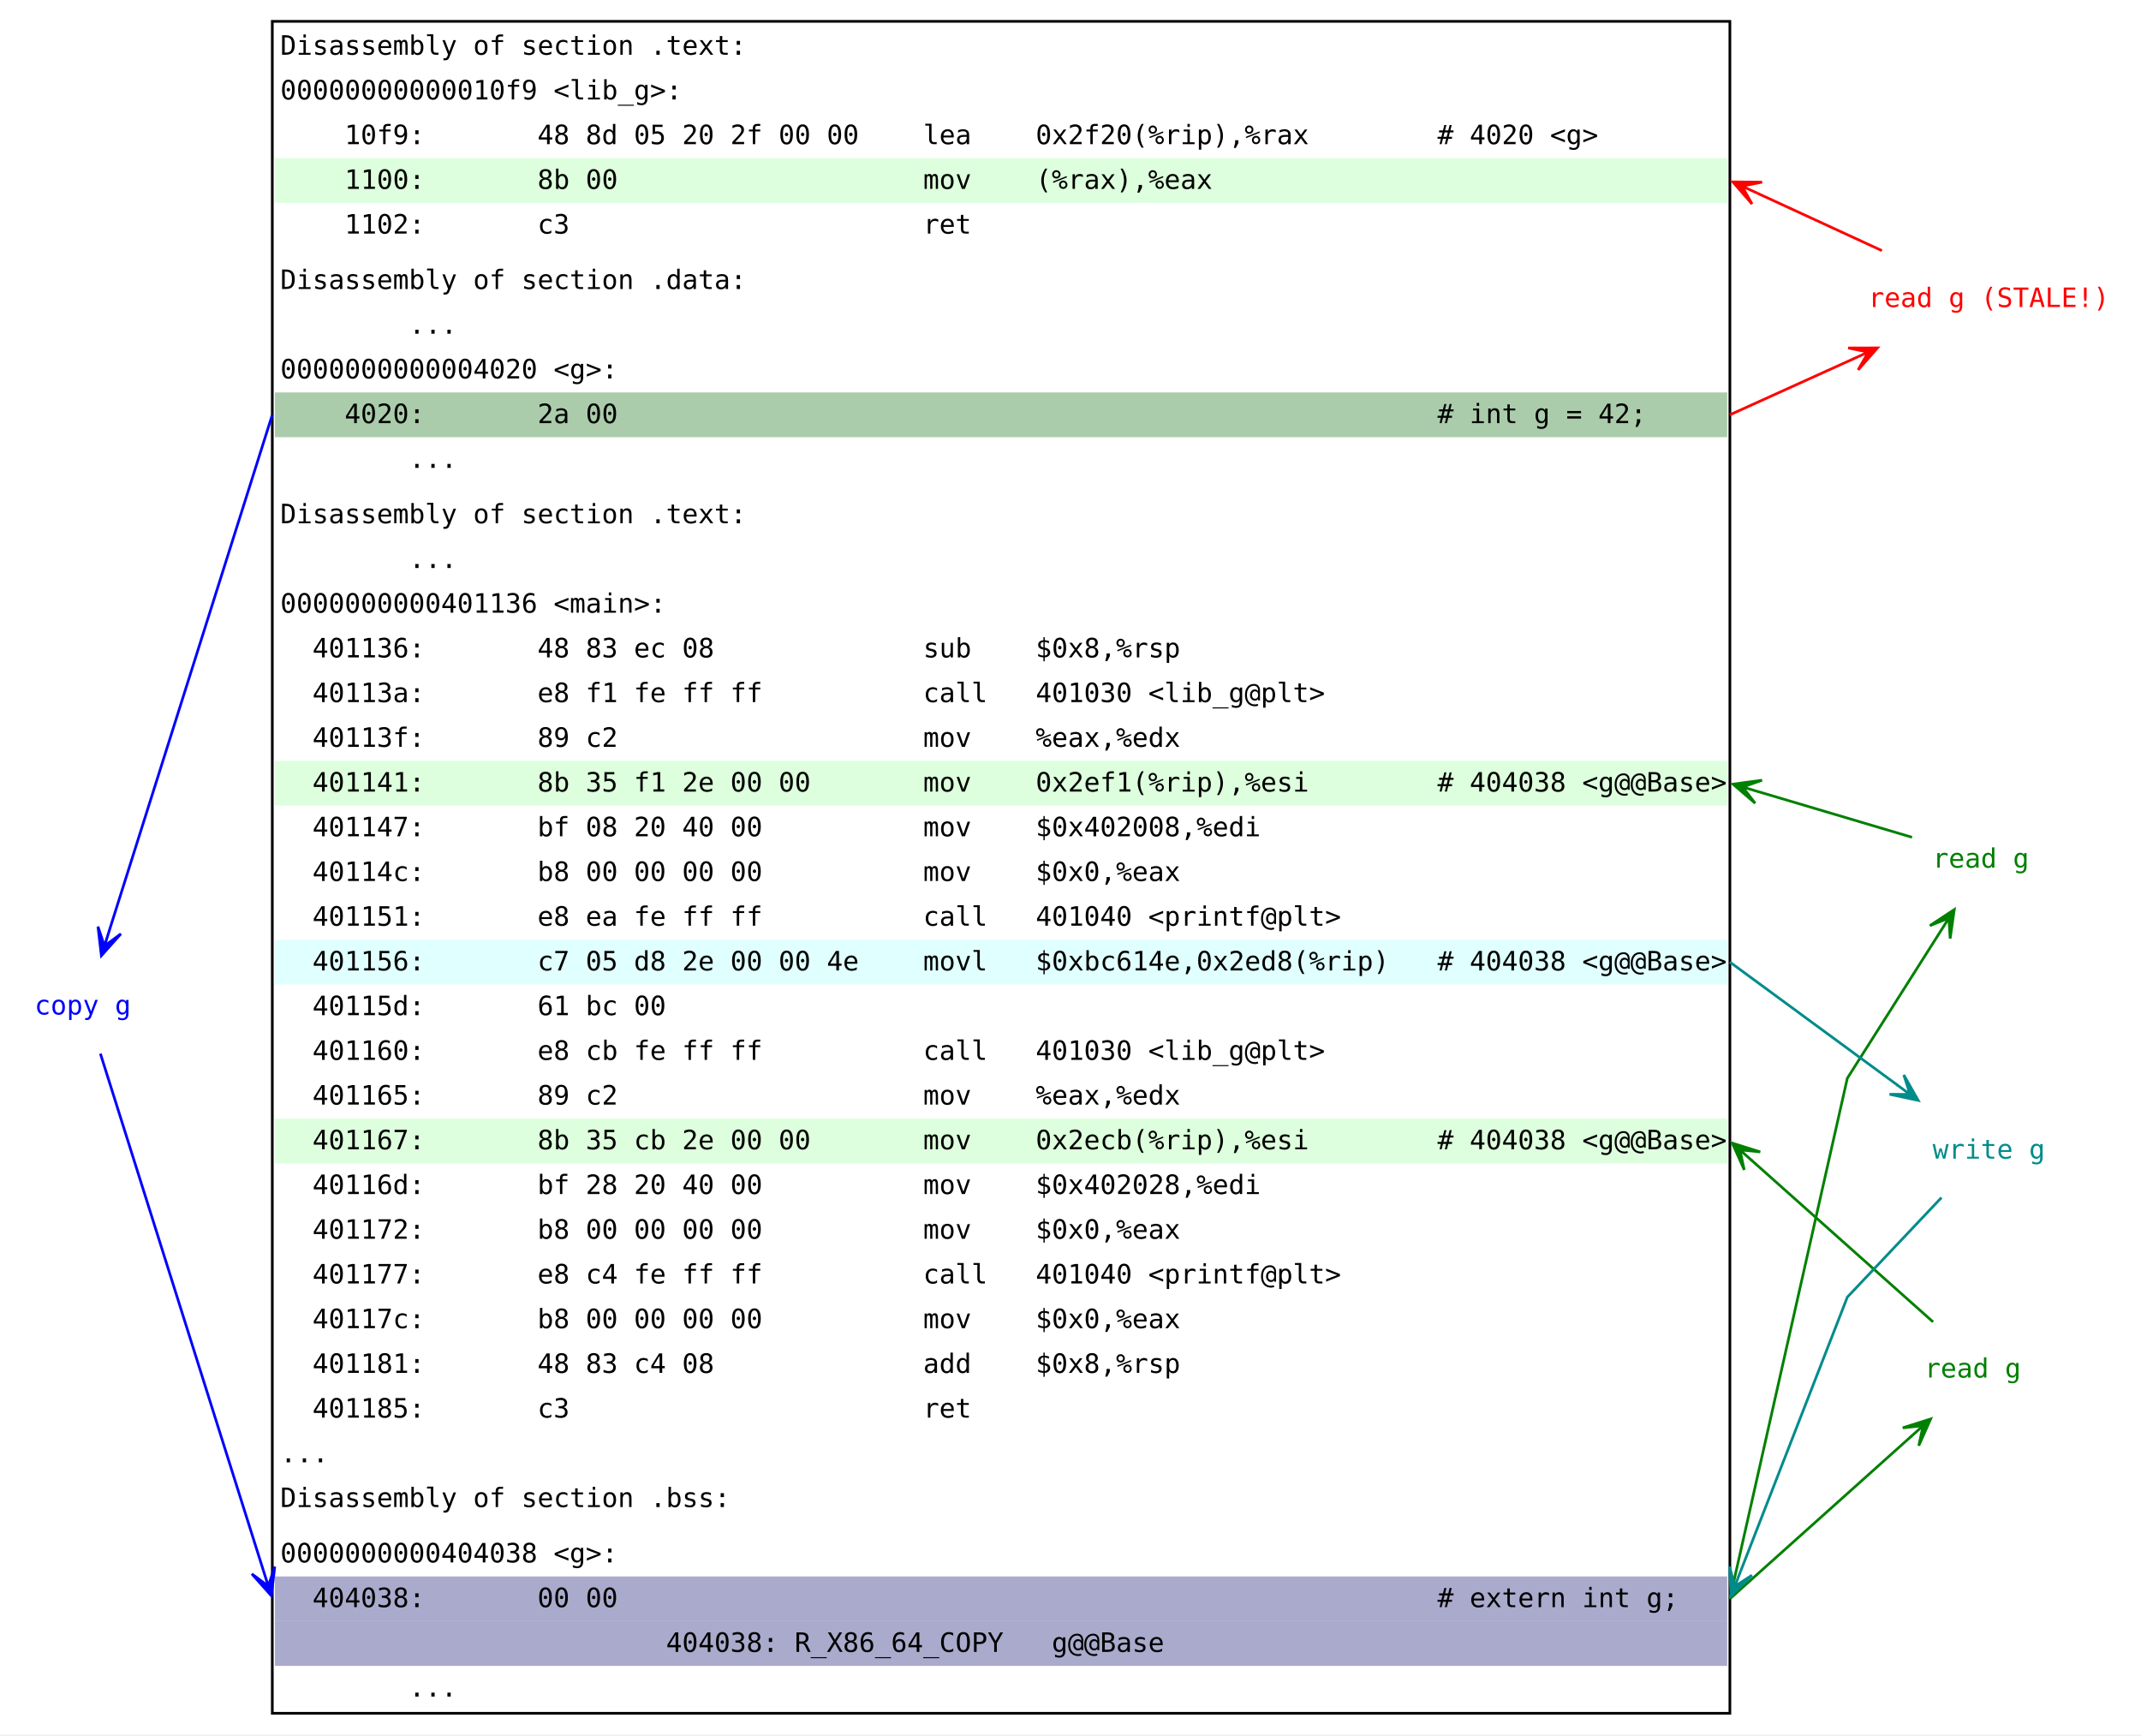
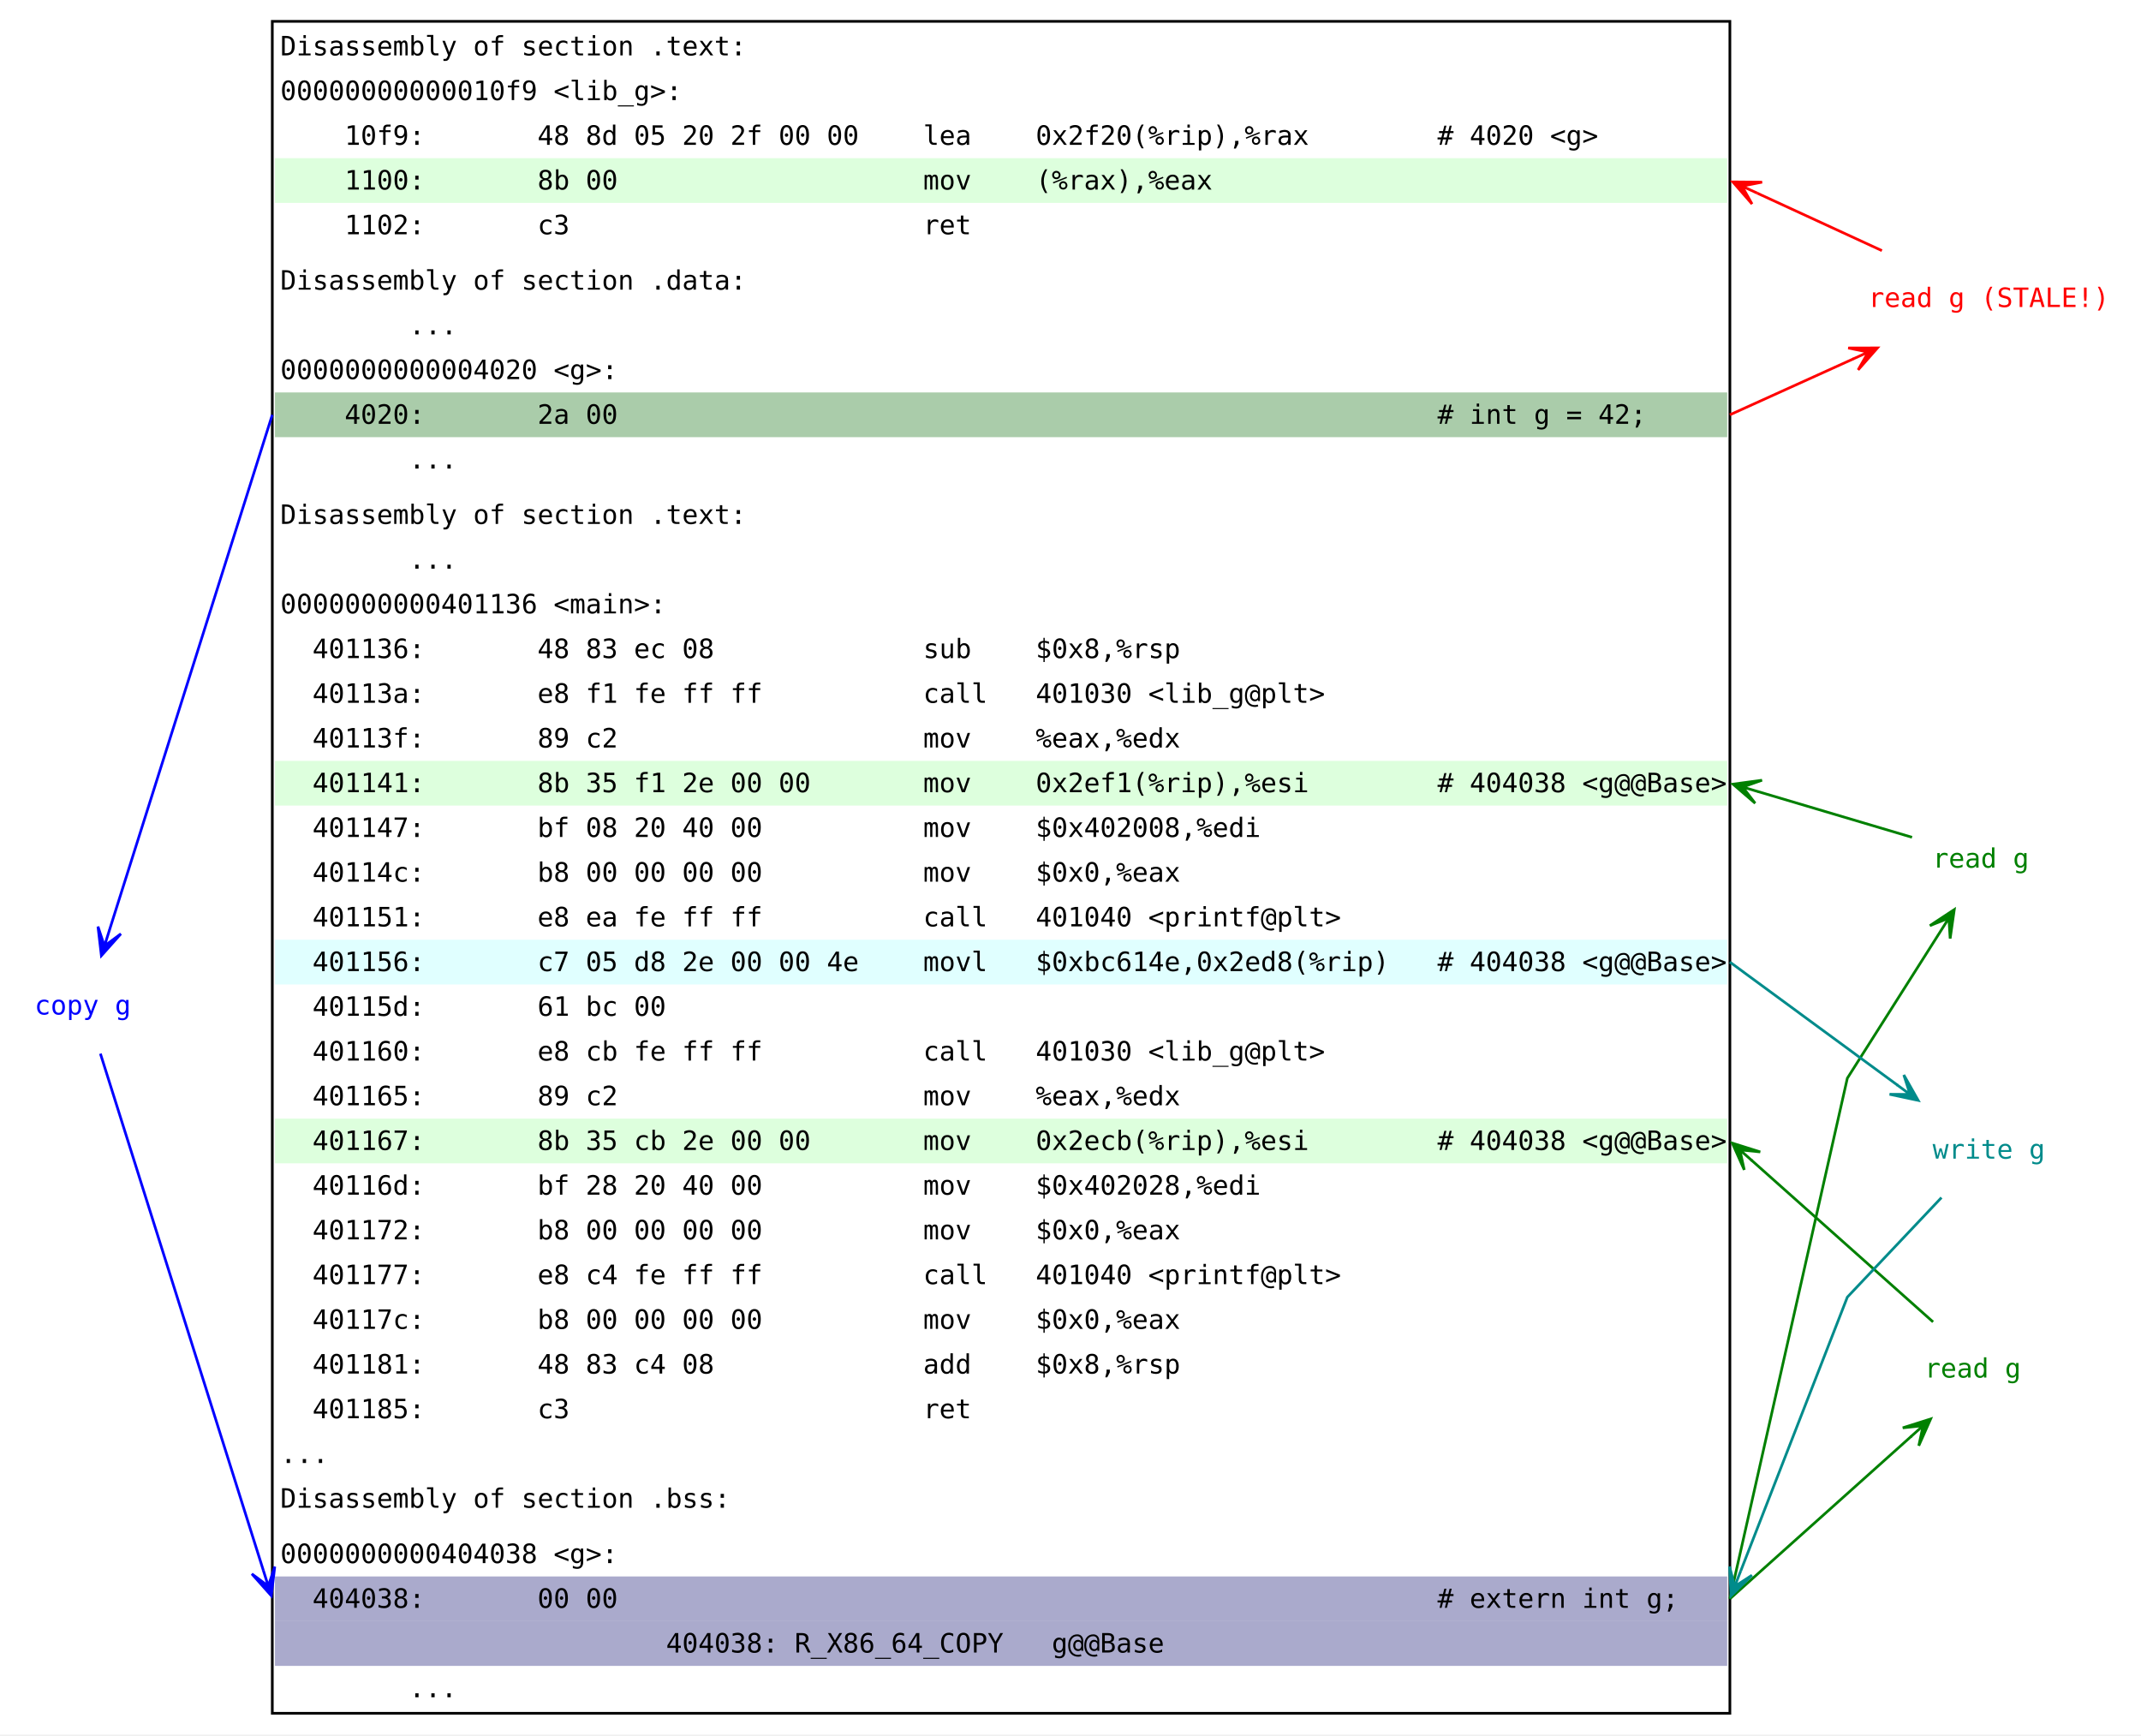
<svg xmlns="http://www.w3.org/2000/svg" width="802pt" height="650pt" viewBox="0.00 0.00 802.00 650.00">
  <g id="graph0" class="graph" transform="scale(1 1) rotate(0) translate(4 645.75)">
    <polygon fill="white" stroke="none" points="-4,4 -4,-645.75 798,-645.75 798,4 -4,4" />
    <g id="node1" class="node">
-       <text xml:space="preserve" text-anchor="start" x="101" y="-625.25" font-family="mono" font-size="10.00">Disassembly of section .text:</text>
-       <text xml:space="preserve" text-anchor="start" x="101" y="-608.5" font-family="mono" font-size="10.00">00000000000010f9 &lt;lib_g&gt;:</text>
-       <text xml:space="preserve" text-anchor="start" x="101" y="-591.75" font-family="mono" font-size="10.00">    10f9:       48 8d 05 20 2f 00 00    lea    0x2f20(%rip),%rax        # 4020 &lt;g&gt;</text>
+       <text xml:space="preserve" text-anchor="start" x="101" y="-625" font-family="mono" font-size="10.00">Disassembly of section .text:</text>
+       <text xml:space="preserve" text-anchor="start" x="101" y="-608.25" font-family="mono" font-size="10.00">00000000000010f9 &lt;lib_g&gt;:</text>
+       <text xml:space="preserve" text-anchor="start" x="101" y="-591.5" font-family="mono" font-size="10.00">    10f9:       48 8d 05 20 2f 00 00    lea    0x2f20(%rip),%rax        # 4020 &lt;g&gt;</text>
      <polygon fill="#ddffdd" stroke="none" points="99,-569.75 99,-586.5 643,-586.5 643,-569.75 99,-569.75" />
-       <text xml:space="preserve" text-anchor="start" x="101" y="-575" font-family="mono" font-size="10.00">    1100:       8b 00                   mov    (%rax),%eax</text>
-       <text xml:space="preserve" text-anchor="start" x="101" y="-558.25" font-family="mono" font-size="10.00">    1102:       c3                      ret</text>
-       <text xml:space="preserve" text-anchor="start" x="101" y="-537.5" font-family="mono" font-size="10.00">Disassembly of section .data:</text>
-       <text xml:space="preserve" text-anchor="start" x="101" y="-520.75" font-family="mono" font-size="10.00">        ...</text>
-       <text xml:space="preserve" text-anchor="start" x="101" y="-504" font-family="mono" font-size="10.00">0000000000004020 &lt;g&gt;:</text>
+       <text xml:space="preserve" text-anchor="start" x="101" y="-574.75" font-family="mono" font-size="10.00">    1100:       8b 00                   mov    (%rax),%eax</text>
+       <text xml:space="preserve" text-anchor="start" x="101" y="-558" font-family="mono" font-size="10.00">    1102:       c3                      ret</text>
+       <text xml:space="preserve" text-anchor="start" x="101" y="-537.25" font-family="mono" font-size="10.00">Disassembly of section .data:</text>
+       <text xml:space="preserve" text-anchor="start" x="101" y="-520.5" font-family="mono" font-size="10.00">        ...</text>
+       <text xml:space="preserve" text-anchor="start" x="101" y="-503.75" font-family="mono" font-size="10.00">0000000000004020 &lt;g&gt;:</text>
      <polygon fill="#aaccaa" stroke="none" points="99,-482 99,-498.75 643,-498.75 643,-482 99,-482" />
-       <text xml:space="preserve" text-anchor="start" x="101" y="-487.25" font-family="mono" font-size="10.00">    4020:       2a 00                                                   # int g = 42;</text>
-       <text xml:space="preserve" text-anchor="start" x="101" y="-470.5" font-family="mono" font-size="10.00">        ...</text>
-       <text xml:space="preserve" text-anchor="start" x="101" y="-449.75" font-family="mono" font-size="10.00">Disassembly of section .text:</text>
-       <text xml:space="preserve" text-anchor="start" x="101" y="-433" font-family="mono" font-size="10.00">        ...</text>
-       <text xml:space="preserve" text-anchor="start" x="101" y="-416.25" font-family="mono" font-size="10.00">0000000000401136 &lt;main&gt;:</text>
-       <text xml:space="preserve" text-anchor="start" x="101" y="-399.5" font-family="mono" font-size="10.00">  401136:       48 83 ec 08             sub    $0x8,%rsp</text>
-       <text xml:space="preserve" text-anchor="start" x="101" y="-382.75" font-family="mono" font-size="10.00">  40113a:       e8 f1 fe ff ff          call   401030 &lt;lib_g@plt&gt;</text>
-       <text xml:space="preserve" text-anchor="start" x="101" y="-366" font-family="mono" font-size="10.00">  40113f:       89 c2                   mov    %eax,%edx</text>
+       <text xml:space="preserve" text-anchor="start" x="101" y="-487" font-family="mono" font-size="10.00">    4020:       2a 00                                                   # int g = 42;</text>
+       <text xml:space="preserve" text-anchor="start" x="101" y="-470.25" font-family="mono" font-size="10.00">        ...</text>
+       <text xml:space="preserve" text-anchor="start" x="101" y="-449.5" font-family="mono" font-size="10.00">Disassembly of section .text:</text>
+       <text xml:space="preserve" text-anchor="start" x="101" y="-432.75" font-family="mono" font-size="10.00">        ...</text>
+       <text xml:space="preserve" text-anchor="start" x="101" y="-416" font-family="mono" font-size="10.00">0000000000401136 &lt;main&gt;:</text>
+       <text xml:space="preserve" text-anchor="start" x="101" y="-399.25" font-family="mono" font-size="10.00">  401136:       48 83 ec 08             sub    $0x8,%rsp</text>
+       <text xml:space="preserve" text-anchor="start" x="101" y="-382.5" font-family="mono" font-size="10.00">  40113a:       e8 f1 fe ff ff          call   401030 &lt;lib_g@plt&gt;</text>
+       <text xml:space="preserve" text-anchor="start" x="101" y="-365.75" font-family="mono" font-size="10.00">  40113f:       89 c2                   mov    %eax,%edx</text>
      <polygon fill="#ddffdd" stroke="none" points="99,-344 99,-360.75 643,-360.75 643,-344 99,-344" />
-       <text xml:space="preserve" text-anchor="start" x="101" y="-349.25" font-family="mono" font-size="10.00">  401141:       8b 35 f1 2e 00 00       mov    0x2ef1(%rip),%esi        # 404038 &lt;g@@Base&gt;</text>
-       <text xml:space="preserve" text-anchor="start" x="101" y="-332.5" font-family="mono" font-size="10.00">  401147:       bf 08 20 40 00          mov    $0x402008,%edi</text>
-       <text xml:space="preserve" text-anchor="start" x="101" y="-315.75" font-family="mono" font-size="10.00">  40114c:       b8 00 00 00 00          mov    $0x0,%eax</text>
-       <text xml:space="preserve" text-anchor="start" x="101" y="-299" font-family="mono" font-size="10.00">  401151:       e8 ea fe ff ff          call   401040 &lt;printf@plt&gt;</text>
+       <text xml:space="preserve" text-anchor="start" x="101" y="-349" font-family="mono" font-size="10.00">  401141:       8b 35 f1 2e 00 00       mov    0x2ef1(%rip),%esi        # 404038 &lt;g@@Base&gt;</text>
+       <text xml:space="preserve" text-anchor="start" x="101" y="-332.25" font-family="mono" font-size="10.00">  401147:       bf 08 20 40 00          mov    $0x402008,%edi</text>
+       <text xml:space="preserve" text-anchor="start" x="101" y="-315.5" font-family="mono" font-size="10.00">  40114c:       b8 00 00 00 00          mov    $0x0,%eax</text>
+       <text xml:space="preserve" text-anchor="start" x="101" y="-298.75" font-family="mono" font-size="10.00">  401151:       e8 ea fe ff ff          call   401040 &lt;printf@plt&gt;</text>
      <polygon fill="lightcyan" stroke="none" points="99,-277 99,-293.75 643,-293.75 643,-277 99,-277" />
-       <text xml:space="preserve" text-anchor="start" x="101" y="-282.25" font-family="mono" font-size="10.00">  401156:       c7 05 d8 2e 00 00 4e    movl   $0xbc614e,0x2ed8(%rip)   # 404038 &lt;g@@Base&gt;</text>
-       <text xml:space="preserve" text-anchor="start" x="101" y="-265.5" font-family="mono" font-size="10.00">  40115d:       61 bc 00</text>
-       <text xml:space="preserve" text-anchor="start" x="101" y="-248.75" font-family="mono" font-size="10.00">  401160:       e8 cb fe ff ff          call   401030 &lt;lib_g@plt&gt;</text>
-       <text xml:space="preserve" text-anchor="start" x="101" y="-232" font-family="mono" font-size="10.00">  401165:       89 c2                   mov    %eax,%edx</text>
+       <text xml:space="preserve" text-anchor="start" x="101" y="-282" font-family="mono" font-size="10.00">  401156:       c7 05 d8 2e 00 00 4e    movl   $0xbc614e,0x2ed8(%rip)   # 404038 &lt;g@@Base&gt;</text>
+       <text xml:space="preserve" text-anchor="start" x="101" y="-265.25" font-family="mono" font-size="10.00">  40115d:       61 bc 00</text>
+       <text xml:space="preserve" text-anchor="start" x="101" y="-248.5" font-family="mono" font-size="10.00">  401160:       e8 cb fe ff ff          call   401030 &lt;lib_g@plt&gt;</text>
+       <text xml:space="preserve" text-anchor="start" x="101" y="-231.75" font-family="mono" font-size="10.00">  401165:       89 c2                   mov    %eax,%edx</text>
      <polygon fill="#ddffdd" stroke="none" points="99,-210 99,-226.75 643,-226.75 643,-210 99,-210" />
-       <text xml:space="preserve" text-anchor="start" x="101" y="-215.25" font-family="mono" font-size="10.00">  401167:       8b 35 cb 2e 00 00       mov    0x2ecb(%rip),%esi        # 404038 &lt;g@@Base&gt;</text>
-       <text xml:space="preserve" text-anchor="start" x="101" y="-198.5" font-family="mono" font-size="10.00">  40116d:       bf 28 20 40 00          mov    $0x402028,%edi</text>
-       <text xml:space="preserve" text-anchor="start" x="101" y="-181.75" font-family="mono" font-size="10.00">  401172:       b8 00 00 00 00          mov    $0x0,%eax</text>
-       <text xml:space="preserve" text-anchor="start" x="101" y="-165" font-family="mono" font-size="10.00">  401177:       e8 c4 fe ff ff          call   401040 &lt;printf@plt&gt;</text>
-       <text xml:space="preserve" text-anchor="start" x="101" y="-148.25" font-family="mono" font-size="10.00">  40117c:       b8 00 00 00 00          mov    $0x0,%eax</text>
-       <text xml:space="preserve" text-anchor="start" x="101" y="-131.5" font-family="mono" font-size="10.00">  401181:       48 83 c4 08             add    $0x8,%rsp</text>
-       <text xml:space="preserve" text-anchor="start" x="101" y="-114.75" font-family="mono" font-size="10.00">  401185:       c3                      ret</text>
-       <text xml:space="preserve" text-anchor="start" x="101" y="-98" font-family="mono" font-size="10.00">...</text>
-       <text xml:space="preserve" text-anchor="start" x="101" y="-81.25" font-family="mono" font-size="10.00">Disassembly of section .bss:</text>
-       <text xml:space="preserve" text-anchor="start" x="101" y="-60.5" font-family="mono" font-size="10.00">0000000000404038 &lt;g&gt;:</text>
+       <text xml:space="preserve" text-anchor="start" x="101" y="-215" font-family="mono" font-size="10.00">  401167:       8b 35 cb 2e 00 00       mov    0x2ecb(%rip),%esi        # 404038 &lt;g@@Base&gt;</text>
+       <text xml:space="preserve" text-anchor="start" x="101" y="-198.25" font-family="mono" font-size="10.00">  40116d:       bf 28 20 40 00          mov    $0x402028,%edi</text>
+       <text xml:space="preserve" text-anchor="start" x="101" y="-181.5" font-family="mono" font-size="10.00">  401172:       b8 00 00 00 00          mov    $0x0,%eax</text>
+       <text xml:space="preserve" text-anchor="start" x="101" y="-164.75" font-family="mono" font-size="10.00">  401177:       e8 c4 fe ff ff          call   401040 &lt;printf@plt&gt;</text>
+       <text xml:space="preserve" text-anchor="start" x="101" y="-148" font-family="mono" font-size="10.00">  40117c:       b8 00 00 00 00          mov    $0x0,%eax</text>
+       <text xml:space="preserve" text-anchor="start" x="101" y="-131.25" font-family="mono" font-size="10.00">  401181:       48 83 c4 08             add    $0x8,%rsp</text>
+       <text xml:space="preserve" text-anchor="start" x="101" y="-114.5" font-family="mono" font-size="10.00">  401185:       c3                      ret</text>
+       <text xml:space="preserve" text-anchor="start" x="101" y="-97.75" font-family="mono" font-size="10.00">...</text>
+       <text xml:space="preserve" text-anchor="start" x="101" y="-81" font-family="mono" font-size="10.00">Disassembly of section .bss:</text>
+       <text xml:space="preserve" text-anchor="start" x="101" y="-60.25" font-family="mono" font-size="10.00">0000000000404038 &lt;g&gt;:</text>
      <polygon fill="#aaaacc" stroke="none" points="99,-38.5 99,-55.25 643,-55.25 643,-38.5 99,-38.5" />
-       <text xml:space="preserve" text-anchor="start" x="101" y="-43.75" font-family="mono" font-size="10.00">  404038:       00 00                                                   # extern int g;</text>
+       <text xml:space="preserve" text-anchor="start" x="101" y="-43.5" font-family="mono" font-size="10.00">  404038:       00 00                                                   # extern int g;</text>
      <polygon fill="#aaaacc" stroke="none" points="99,-21.75 99,-38.5 643,-38.5 643,-21.75 99,-21.75" />
-       <text xml:space="preserve" text-anchor="start" x="101" y="-27" font-family="mono" font-size="10.00">                        404038: R_X86_64_COPY   g@@Base</text>
-       <text xml:space="preserve" text-anchor="start" x="101" y="-10.25" font-family="mono" font-size="10.00">        ...</text>
+       <text xml:space="preserve" text-anchor="start" x="101" y="-26.75" font-family="mono" font-size="10.00">                        404038: R_X86_64_COPY   g@@Base</text>
+       <text xml:space="preserve" text-anchor="start" x="101" y="-10" font-family="mono" font-size="10.00">        ...</text>
      <polygon fill="none" stroke="black" points="98,-4 98,-637.75 644,-637.75 644,-4 98,-4" />
    </g>
    <g id="node2" class="node">
      <text xml:space="preserve" text-anchor="middle" x="741" y="-530.75" font-family="mono" font-size="10.00" fill="red">read g (STALE!)</text>
    </g>
    <g id="edge1" class="edge">
      <path fill="none" stroke="red" d="M644,-490.38C644,-490.38 666.93,-500.77 690.38,-511.39" />
      <polygon fill="red" stroke="red" points="699.29,-515.43 688.32,-515.4 695.84,-513.87 690.18,-511.3 690.18,-511.3 690.18,-511.3 695.84,-513.87 692.04,-507.2 699.29,-515.43" />
    </g>
    <g id="node3" class="node">
      <text xml:space="preserve" text-anchor="middle" x="741" y="-320.75" font-family="mono" font-size="10.00" fill="green">read g </text>
    </g>
    <g id="edge3" class="edge">
      <path fill="none" stroke="green" d="M644,-46.88C644,-46.88 688,-241.88 688,-241.88 688,-241.88 707.64,-272.84 722.78,-296.72" />
      <polygon fill="green" stroke="green" points="728.06,-305.05 718.91,-299.02 726.04,-301.86 722.71,-296.61 722.71,-296.61 722.71,-296.61 726.04,-301.86 726.51,-294.2 728.06,-305.05" />
    </g>
    <g id="node4" class="node">
      <text xml:space="preserve" text-anchor="middle" x="741" y="-129.75" font-family="mono" font-size="10.00" fill="green">read g  </text>
    </g>
    <g id="edge7" class="edge">
      <path fill="none" stroke="green" d="M644,-46.88C644,-46.88 683.75,-82.49 712.1,-107.88" />
      <polygon fill="green" stroke="green" points="719.2,-114.24 708.75,-110.92 716.38,-111.72 711.75,-107.57 711.75,-107.57 711.75,-107.57 716.38,-111.72 714.76,-104.22 719.2,-114.24" />
    </g>
    <g id="node5" class="node">
      <text xml:space="preserve" text-anchor="middle" x="741" y="-211.75" font-family="mono" font-size="10.00" fill="darkcyan">write g</text>
    </g>
    <g id="edge5" class="edge">
      <path fill="none" stroke="darkcyan" d="M644,-285.38C644,-285.38 679.08,-259.61 706.83,-239.24" />
      <polygon fill="darkcyan" stroke="darkcyan" points="714.54,-233.57 709.15,-243.11 711.5,-235.81 706.48,-239.49 706.48,-239.49 706.48,-239.49 711.5,-235.81 703.82,-235.86 714.54,-233.57" />
    </g>
    <g id="node6" class="node">
      <text xml:space="preserve" text-anchor="middle" x="27" y="-265.75" font-family="mono" font-size="10.00" fill="blue">copy g</text>
    </g>
    <g id="edge9" class="edge">
      <path fill="none" stroke="blue" d="M98,-490.38C98,-490.38 55.83,-356.94 36.95,-297.2" />
      <polygon fill="blue" stroke="blue" points="33.98,-287.79 41.28,-295.97 35.12,-291.39 36.99,-297.32 36.99,-297.32 36.99,-297.32 35.12,-291.39 32.7,-298.68 33.98,-287.79" />
    </g>
    <g id="edge2" class="edge">
      <path fill="none" stroke="red" d="M700.95,-551.87C683.93,-559.72 665.34,-568.29 654.18,-573.43" />
      <polygon fill="red" stroke="red" points="645.11,-577.61 652.3,-569.34 648.54,-576.03 654.19,-573.43 654.19,-573.43 654.19,-573.43 648.54,-576.03 656.07,-577.52 645.11,-577.61" />
    </g>
    <g id="edge4" class="edge">
      <path fill="none" stroke="green" d="M712.23,-332.12C692.96,-337.84 668.37,-345.14 654.59,-349.23" />
      <polygon fill="green" stroke="green" points="645.17,-352.03 653.47,-344.87 648.79,-350.95 654.75,-349.18 654.75,-349.18 654.75,-349.18 648.79,-350.95 656.04,-353.5 645.17,-352.03" />
    </g>
    <g id="edge8" class="edge">
      <path fill="none" stroke="green" d="M720.11,-150.59C699.02,-169.37 666.75,-198.11 651.94,-211.31" />
      <polygon fill="green" stroke="green" points="644.91,-217.56 649.38,-207.55 647.73,-215.05 652.38,-210.91 652.38,-210.91 652.38,-210.91 647.73,-215.05 655.37,-214.27 644.91,-217.56" />
    </g>
    <g id="edge6" class="edge">
      <path fill="none" stroke="darkcyan" d="M723.26,-197.17C708.06,-181.09 688,-159.88 688,-159.88 688,-159.88 658.95,-85.28 648.06,-57.3" />
      <polygon fill="darkcyan" stroke="darkcyan" points="644.44,-48.01 652.26,-55.7 645.81,-51.53 648.07,-57.33 648.07,-57.33 648.07,-57.33 645.81,-51.53 643.88,-58.96 644.44,-48.01" />
    </g>
    <g id="edge10" class="edge">
      <path fill="none" stroke="blue" d="M33.61,-251.08C47.56,-206.84 83.5,-92.88 94.65,-57.51" />
      <polygon fill="blue" stroke="blue" points="97.63,-48.04 98.92,-58.93 96.5,-51.64 94.63,-57.57 94.63,-57.57 94.63,-57.57 96.5,-51.64 90.33,-56.22 97.63,-48.04" />
    </g>
  </g>
</svg>
